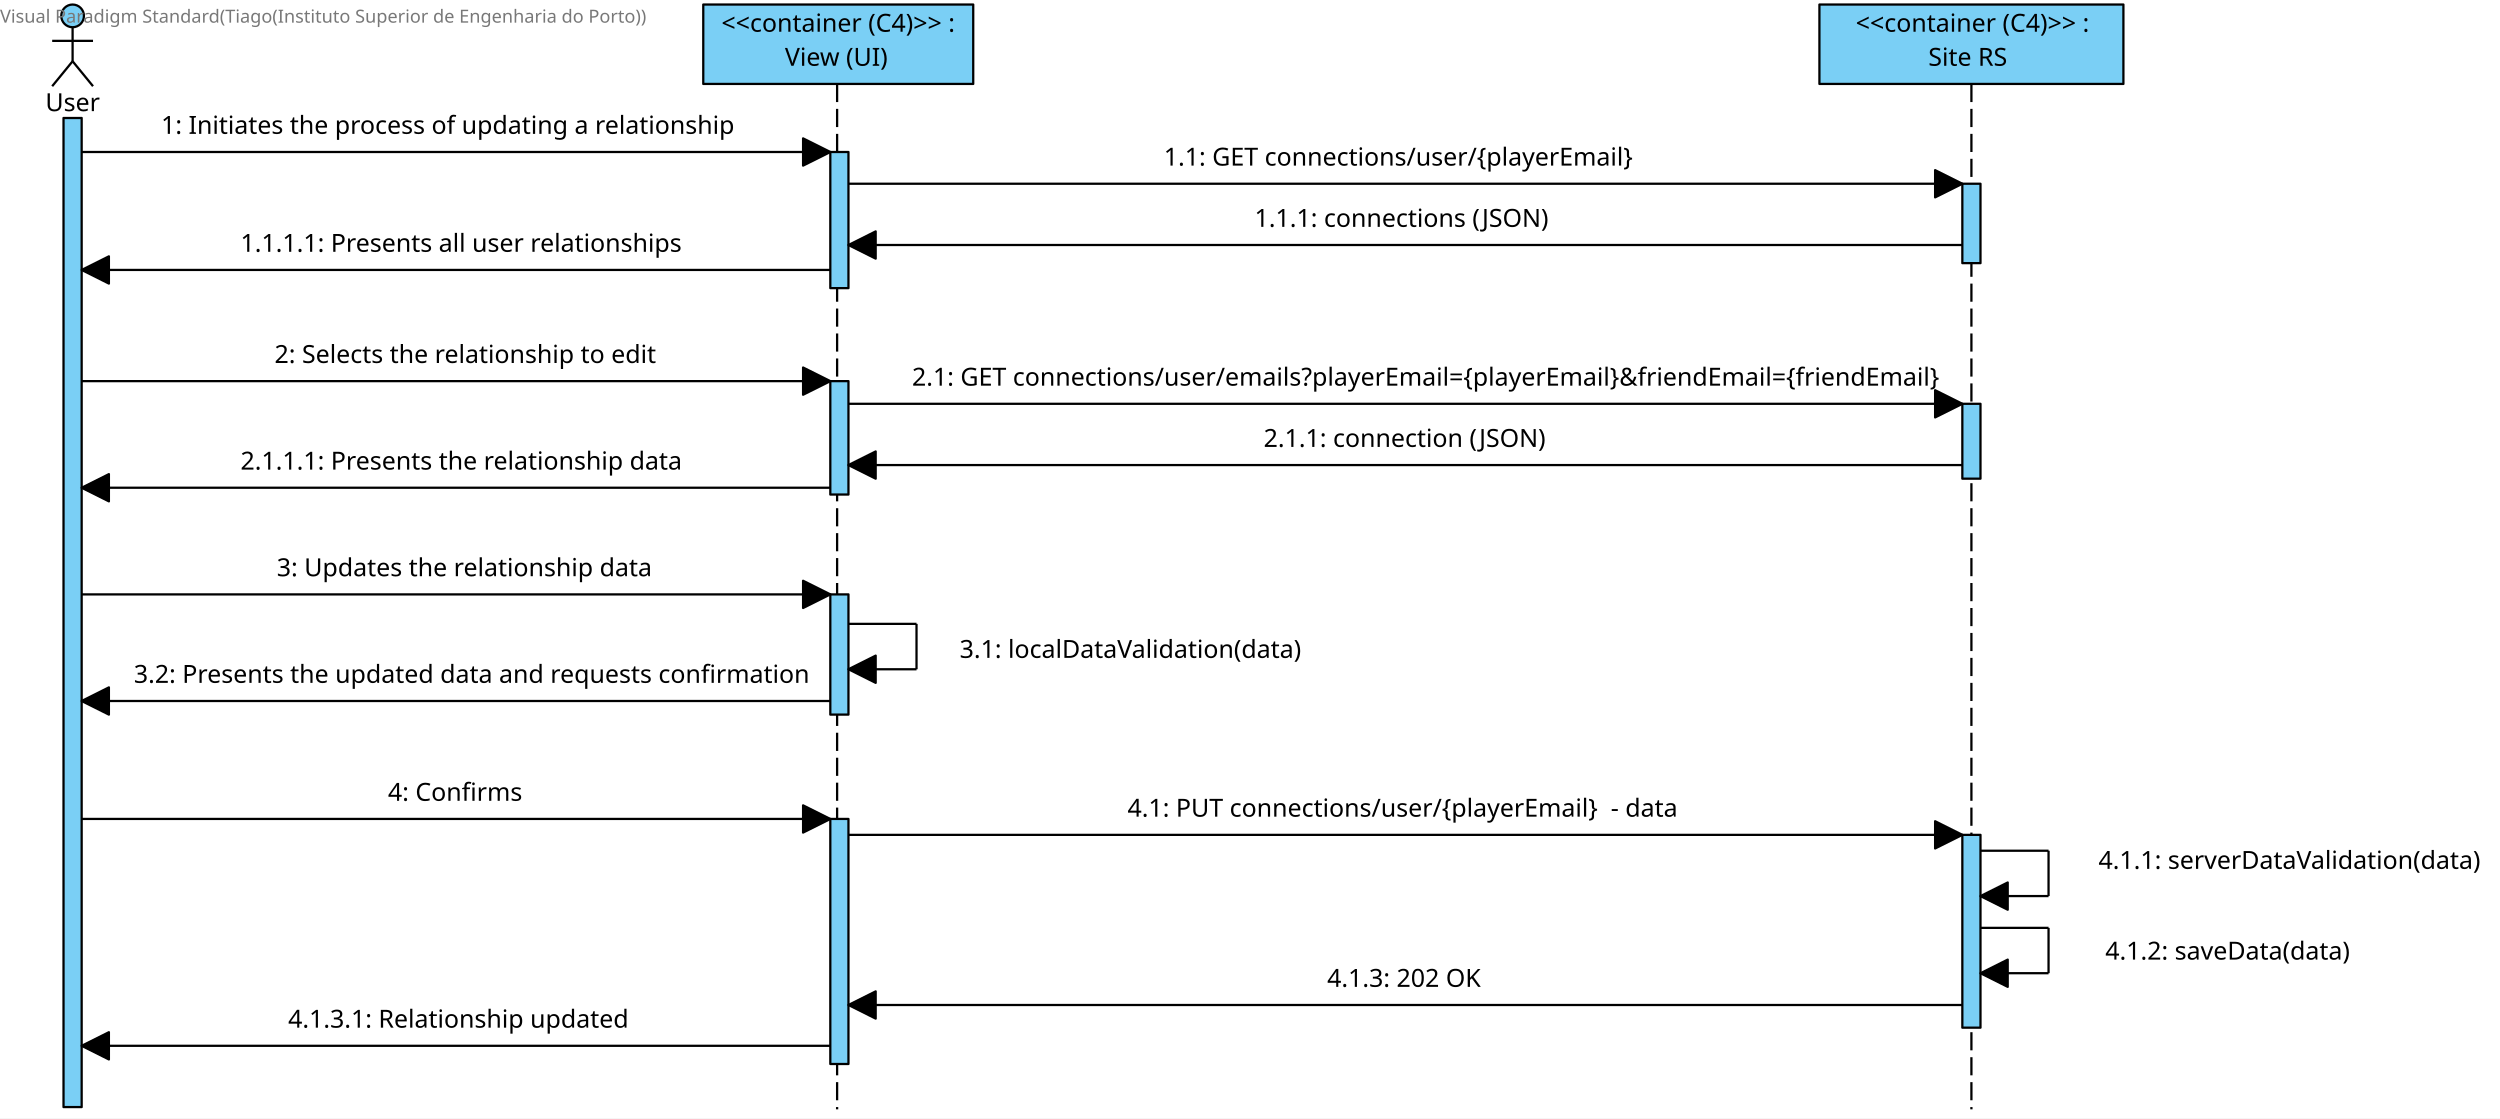
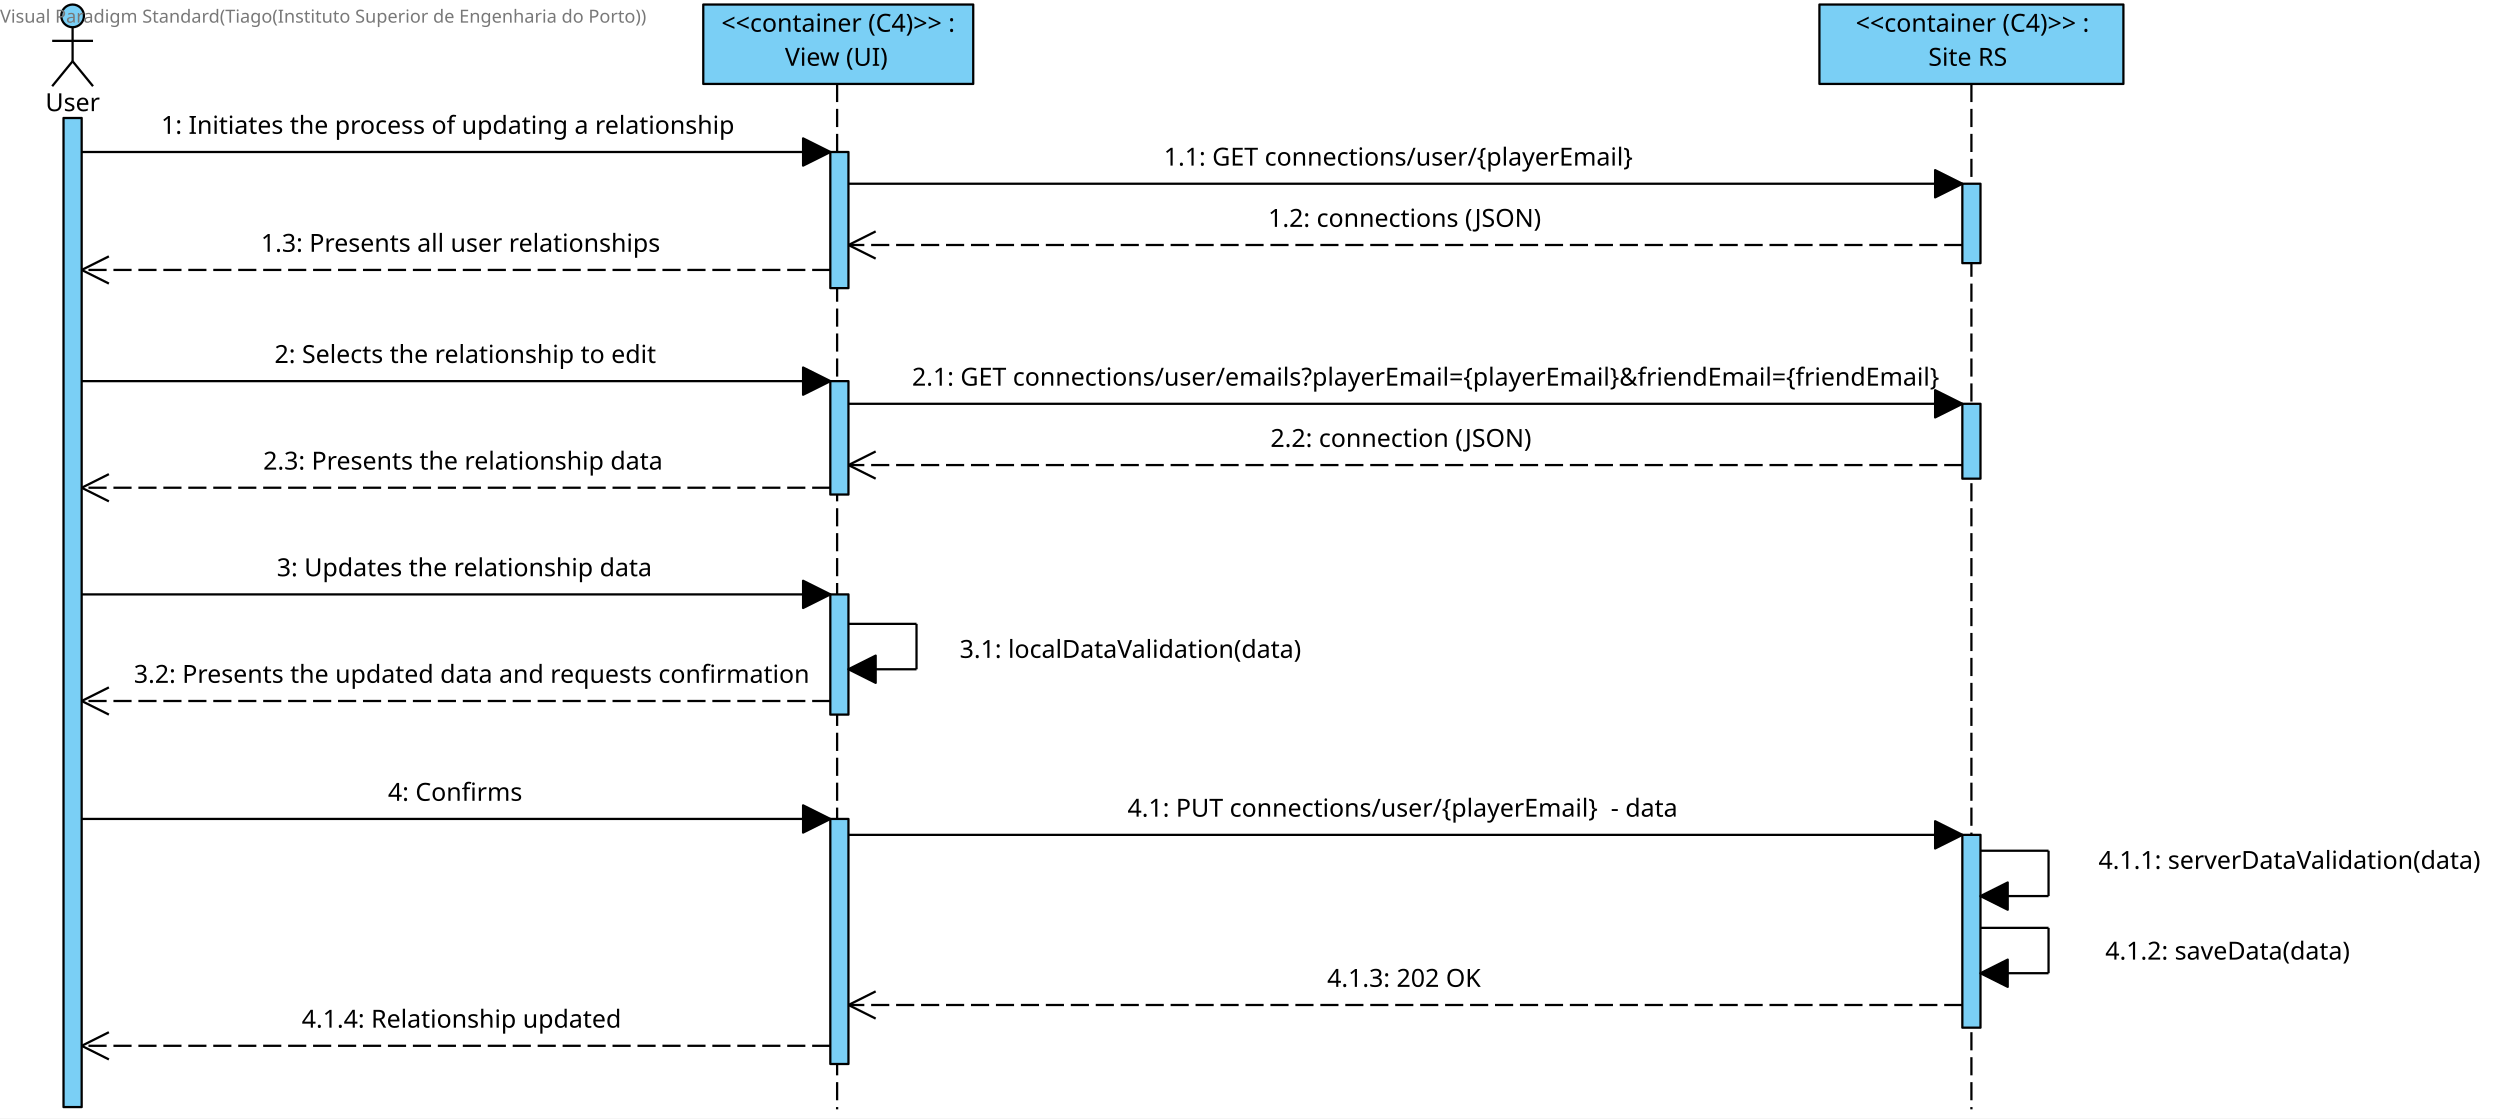
<svg xmlns="http://www.w3.org/2000/svg" fill-opacity="0" color-rendering="auto" color-interpolation="auto" text-rendering="auto" stroke="rgb(0,0,0)" stroke-linecap="square" width="1102" stroke-miterlimit="10" shape-rendering="auto" stroke-opacity="0" fill="rgb(0,0,0)" stroke-dasharray="none" font-weight="normal" stroke-width="1" height="493" font-family="'Dialog'" font-style="normal" stroke-linejoin="miter" font-size="12px" stroke-dashoffset="0" image-rendering="auto">
  <defs id="genericDefs" />
  <g>
    <defs id="defs1">
      <clipPath clipPathUnits="userSpaceOnUse" id="clipPath1">
        <path d="M-7 -7 L71 -7 L71 498 L-7 498 L-7 -7 Z" />
      </clipPath>
      <clipPath clipPathUnits="userSpaceOnUse" id="clipPath2">
        <path d="M-7 -7 L131 -7 L131 498 L-7 498 L-7 -7 Z" />
      </clipPath>
      <clipPath clipPathUnits="userSpaceOnUse" id="clipPath3">
        <path d="M-7 -7 L146 -7 L146 498 L-7 498 L-7 -7 Z" />
      </clipPath>
      <clipPath clipPathUnits="userSpaceOnUse" id="clipPath4">
        <path d="M-7 -7 L19 -7 L19 71 L-7 71 L-7 -7 Z" />
      </clipPath>
      <clipPath clipPathUnits="userSpaceOnUse" id="clipPath5">
        <path d="M-7 -7 L19 -7 L19 61 L-7 61 L-7 -7 Z" />
      </clipPath>
      <clipPath clipPathUnits="userSpaceOnUse" id="clipPath6">
        <path d="M-7 -7 L19 -7 L19 46 L-7 46 L-7 -7 Z" />
      </clipPath>
      <clipPath clipPathUnits="userSpaceOnUse" id="clipPath7">
        <path d="M-7 -7 L19 -7 L19 64 L-7 64 L-7 -7 Z" />
      </clipPath>
      <clipPath clipPathUnits="userSpaceOnUse" id="clipPath8">
        <path d="M-7 -7 L19 -7 L19 119 L-7 119 L-7 -7 Z" />
      </clipPath>
      <clipPath clipPathUnits="userSpaceOnUse" id="clipPath9">
        <path d="M-7 -7 L19 -7 L19 96 L-7 96 L-7 -7 Z" />
      </clipPath>
      <clipPath clipPathUnits="userSpaceOnUse" id="clipPath10">
        <path d="M-7 -7 L19 -7 L19 44 L-7 44 L-7 -7 Z" />
      </clipPath>
      <clipPath clipPathUnits="userSpaceOnUse" id="clipPath11">
        <path d="M-44 -15 L88 -15 L88 30 L-44 30 L-44 -15 Z" />
      </clipPath>
      <clipPath clipPathUnits="userSpaceOnUse" id="clipPath12">
        <path d="M-120 -30 L240 -30 L240 60 L-120 60 L-120 -30 Z" />
      </clipPath>
      <clipPath clipPathUnits="userSpaceOnUse" id="clipPath13">
        <path d="M-135 -30 L270 -30 L270 60 L-135 60 L-135 -30 Z" />
      </clipPath>
      <clipPath clipPathUnits="userSpaceOnUse" id="clipPath14">
        <path d="M0 0 L434 0 L434 104 L0 104 L0 0 Z" />
      </clipPath>
      <clipPath clipPathUnits="userSpaceOnUse" id="clipPath15">
-         <path d="M68 20 L68 35 L24 35 L24 20 ZM333 30 L333 45 L76 45 L76 30 ZM318 82 L318 97 L111 97 L111 82 ZM0 0 L0 104 L434 104 L434 15 L324 15 L324 0 Z" />
+         <path d="M68 20 L68 35 L24 35 L24 20 ZM333 30 L333 45 L76 45 L76 30 ZM309 82 L309 97 L120 97 L120 82 ZM0 0 L0 104 L434 104 L434 15 L324 15 L324 0 Z" />
      </clipPath>
      <clipPath clipPathUnits="userSpaceOnUse" id="clipPath16">
-         <path d="M318 30 L318 45 L111 45 L111 30 ZM304 79 L304 94 L125 94 L125 79 ZM0 0 L0 104 L407 104 L407 89 L434 89 L434 0 Z" />
+         <path d="M309 30 L309 45 L120 45 L120 30 ZM304 79 L304 94 L125 94 L125 79 ZM0 0 L0 104 L407 104 L407 89 L434 89 L434 0 Z" />
      </clipPath>
      <clipPath clipPathUnits="userSpaceOnUse" id="clipPath17">
-         <path d="M304 30 L304 45 L125 45 L125 30 ZM317 77 L317 92 L111 92 L111 77 ZM0 0 L0 104 L434 104 L434 55 L407 55 L407 40 L434 40 L434 0 Z" />
+         <path d="M304 30 L304 45 L125 45 L125 30 ZM307 77 L307 92 L120 92 L120 77 ZM0 0 L0 104 L434 104 L434 55 L407 55 L407 40 L434 40 L434 0 Z" />
      </clipPath>
      <clipPath clipPathUnits="userSpaceOnUse" id="clipPath18">
-         <path d="M317 30 L317 45 L111 45 L111 30 ZM303 77 L303 92 L127 92 L127 77 ZM0 0 L0 104 L434 104 L434 8 L407 8 L407 0 Z" />
+         <path d="M307 30 L307 45 L120 45 L120 30 ZM303 77 L303 92 L127 92 L127 77 ZM0 0 L0 104 L434 104 L434 8 L407 8 L407 0 Z" />
      </clipPath>
      <clipPath clipPathUnits="userSpaceOnUse" id="clipPath19">
        <path d="M303 30 L303 45 L127 45 L127 30 ZM365 77 L365 92 L64 92 L64 77 ZM0 0 L0 104 L434 104 L434 81 L428 81 L428 66 L434 66 L434 0 Z" />
      </clipPath>
      <clipPath clipPathUnits="userSpaceOnUse" id="clipPath20">
        <path d="M365 30 L365 45 L64 45 L64 30 ZM253 82 L253 97 L176 97 L176 82 ZM0 0 L0 104 L434 104 L434 34 L428 34 L428 19 L434 19 L434 0 Z" />
      </clipPath>
      <clipPath clipPathUnits="userSpaceOnUse" id="clipPath21">
        <path d="M253 30 L253 45 L176 45 L176 30 ZM0 0 L0 104 L434 104 L434 0 Z" />
      </clipPath>
      <clipPath clipPathUnits="userSpaceOnUse" id="clipPath22">
-         <path d="M296 30 L296 45 L132 45 L132 30 ZM0 0 L0 104 L434 104 L434 0 Z" />
+         <path d="M291 30 L291 45 L137 45 L137 30 ZM0 0 L0 104 L434 104 L434 0 Z" />
      </clipPath>
      <clipPath clipPathUnits="userSpaceOnUse" id="clipPath23">
        <path d="M0 0 L595 0 L595 104 L0 104 L0 0 Z" />
      </clipPath>
      <clipPath clipPathUnits="userSpaceOnUse" id="clipPath24">
-         <path d="M399 30 L399 45 L180 45 L180 30 ZM370 57 L370 72 L220 72 L220 57 ZM106 0 L106 1 L0 1 L0 104 L595 104 L595 1 L478 1 L478 0 Z" />
+         <path d="M399 30 L399 45 L180 45 L180 30 ZM365 57 L365 72 L225 72 L225 57 ZM106 0 L106 1 L0 1 L0 104 L595 104 L595 1 L478 1 L478 0 Z" />
      </clipPath>
      <clipPath clipPathUnits="userSpaceOnUse" id="clipPath25">
-         <path d="M399 3 L399 18 L180 18 L180 3 ZM370 30 L370 45 L220 45 L220 30 ZM0 0 L0 104 L69 104 L69 100 L521 100 L521 104 L595 104 L595 0 Z" />
+         <path d="M399 3 L399 18 L180 18 L180 3 ZM365 30 L365 45 L225 45 L225 30 ZM0 0 L0 104 L69 104 L69 100 L521 100 L521 104 L595 104 L595 0 Z" />
      </clipPath>
      <clipPath clipPathUnits="userSpaceOnUse" id="clipPath26">
        <path d="M0 0 L134 0 L134 124 L0 124 L0 0 Z" />
      </clipPath>
      <clipPath clipPathUnits="userSpaceOnUse" id="clipPath27">
        <path d="M0 0 L0 64 L27 64 L27 79 L0 79 L0 124 L134 124 L134 68 L90 68 L90 53 L134 53 L134 0 Z" />
      </clipPath>
      <clipPath clipPathUnits="userSpaceOnUse" id="clipPath28">
        <path d="M415 30 L415 45 L163 45 L163 30 ZM0 0 L0 104 L594 104 L594 93 L595 93 L595 68 L592 68 L592 53 L595 53 L595 0 Z" />
      </clipPath>
      <clipPath clipPathUnits="userSpaceOnUse" id="clipPath29">
        <path d="M0 0 L0 124 L134 124 L134 101 L95 101 L95 86 L134 86 L134 61 L93 61 L93 46 L134 46 L134 0 Z" />
      </clipPath>
      <clipPath clipPathUnits="userSpaceOnUse" id="clipPath30">
        <path d="M0 0 L0 124 L134 124 L134 67 L95 67 L95 52 L134 52 L134 27 L93 27 L93 12 L134 12 L134 0 Z" />
      </clipPath>
      <clipPath clipPathUnits="userSpaceOnUse" id="clipPath31">
        <path d="M339 30 L339 45 L251 45 L251 30 ZM0 0 L0 104 L595 104 L595 33 L594 33 L594 18 L595 18 L595 0 Z" />
      </clipPath>
      <clipPath clipPathUnits="userSpaceOnUse" id="clipPath32">
-         <path d="M521 30 L521 45 L69 45 L69 30 ZM367 57 L367 72 L223 72 L223 57 ZM0 0 L0 104 L595 104 L595 0 Z" />
+         <path d="M521 30 L521 45 L69 45 L69 30 ZM362 57 L362 72 L227 72 L227 57 ZM0 0 L0 104 L595 104 L595 0 Z" />
      </clipPath>
      <clipPath clipPathUnits="userSpaceOnUse" id="clipPath33">
-         <path d="M521 3 L521 18 L69 18 L69 3 ZM367 30 L367 45 L223 45 L223 30 ZM0 0 L0 104 L595 104 L595 0 Z" />
+         <path d="M521 3 L521 18 L69 18 L69 3 ZM362 30 L362 45 L227 45 L227 30 ZM0 0 L0 104 L595 104 L595 0 Z" />
      </clipPath>
      <clipPath clipPathUnits="userSpaceOnUse" id="clipPath34">
-         <path d="M-144 -15 L288 -15 L288 30 L-144 30 L-144 -15 Z" />
+         <path d="M-135 -15 L270 -15 L270 30 L-135 30 L-135 -15 Z" />
      </clipPath>
      <clipPath clipPathUnits="userSpaceOnUse" id="clipPath35">
        <path d="M-452 -15 L904 -15 L904 30 L-452 30 L-452 -15 Z" />
      </clipPath>
      <clipPath clipPathUnits="userSpaceOnUse" id="clipPath36">
        <path d="M-88 -15 L176 -15 L176 30 L-88 30 L-88 -15 Z" />
      </clipPath>
      <clipPath clipPathUnits="userSpaceOnUse" id="clipPath37">
        <path d="M-126 -15 L252 -15 L252 30 L-126 30 L-126 -15 Z" />
      </clipPath>
      <clipPath clipPathUnits="userSpaceOnUse" id="clipPath38">
        <path d="M-182 -15 L364 -15 L364 30 L-182 30 L-182 -15 Z" />
      </clipPath>
      <clipPath clipPathUnits="userSpaceOnUse" id="clipPath39">
        <path d="M-252 -15 L504 -15 L504 30 L-252 30 L-252 -15 Z" />
      </clipPath>
      <clipPath clipPathUnits="userSpaceOnUse" id="clipPath40">
        <path d="M-165 -15 L330 -15 L330 30 L-165 30 L-165 -15 Z" />
      </clipPath>
      <clipPath clipPathUnits="userSpaceOnUse" id="clipPath41">
-         <path d="M-150 -15 L300 -15 L300 30 L-150 30 L-150 -15 Z" />
+         <path d="M-140 -15 L280 -15 L280 30 L-140 30 L-140 -15 Z" />
      </clipPath>
      <clipPath clipPathUnits="userSpaceOnUse" id="clipPath42">
        <path d="M-219 -15 L438 -15 L438 30 L-219 30 L-219 -15 Z" />
      </clipPath>
      <clipPath clipPathUnits="userSpaceOnUse" id="clipPath43">
-         <path d="M-164 -15 L328 -15 L328 30 L-164 30 L-164 -15 Z" />
+         <path d="M-154 -15 L308 -15 L308 30 L-154 30 L-154 -15 Z" />
      </clipPath>
      <clipPath clipPathUnits="userSpaceOnUse" id="clipPath44">
        <path d="M-77 -15 L154 -15 L154 30 L-77 30 L-77 -15 Z" />
      </clipPath>
      <clipPath clipPathUnits="userSpaceOnUse" id="clipPath45">
        <path d="M-301 -15 L602 -15 L602 30 L-301 30 L-301 -15 Z" />
      </clipPath>
      <clipPath clipPathUnits="userSpaceOnUse" id="clipPath46">
        <path d="M-176 -15 L352 -15 L352 30 L-176 30 L-176 -15 Z" />
      </clipPath>
      <clipPath clipPathUnits="userSpaceOnUse" id="clipPath47">
-         <path d="M-206 -15 L412 -15 L412 30 L-206 30 L-206 -15 Z" />
+         <path d="M-187 -15 L374 -15 L374 30 L-187 30 L-187 -15 Z" />
      </clipPath>
      <clipPath clipPathUnits="userSpaceOnUse" id="clipPath48">
        <path d="M-179 -15 L358 -15 L358 30 L-179 30 L-179 -15 Z" />
      </clipPath>
      <clipPath clipPathUnits="userSpaceOnUse" id="clipPath49">
-         <path d="M-207 -15 L414 -15 L414 30 L-207 30 L-207 -15 Z" />
+         <path d="M-189 -15 L378 -15 L378 30 L-189 30 L-189 -15 Z" />
      </clipPath>
      <clipPath clipPathUnits="userSpaceOnUse" id="clipPath50">
        <path d="M-257 -15 L514 -15 L514 30 L-257 30 L-257 -15 Z" />
      </clipPath>
    </defs>
    <g fill="white" text-rendering="geometricPrecision" fill-opacity="1" stroke-opacity="1" stroke="white">
      <rect x="0" width="1102" height="493" y="0" stroke="none" />
    </g>
    <g font-size="11px" transform="translate(2,2)" fill-opacity="1" fill="rgb(122,207,245)" text-rendering="geometricPrecision" image-rendering="optimizeQuality" font-family="sans-serif" stroke="rgb(122,207,245)" stroke-opacity="1">
      <circle r="5" clip-path="url(#clipPath1)" cx="30" cy="5" stroke="none" />
      <rect x="26" width="8" height="436" y="50" clip-path="url(#clipPath1)" stroke="none" />
    </g>
    <g stroke-linecap="butt" font-size="11px" transform="translate(2,2)" fill-opacity="1" fill="black" text-rendering="geometricPrecision" image-rendering="optimizeQuality" font-family="sans-serif" stroke-linejoin="round" stroke="black" stroke-opacity="1" stroke-miterlimit="0">
      <circle fill="none" r="5" clip-path="url(#clipPath1)" cx="30" cy="5" />
      <rect fill="none" x="26" width="8" height="436" y="50" clip-path="url(#clipPath1)" />
      <line y2="25" fill="none" x1="30" clip-path="url(#clipPath1)" x2="30" y1="10" />
      <line y2="36" fill="none" x1="30" clip-path="url(#clipPath1)" x2="21" y1="25" />
      <line y2="36" fill="none" x1="30" clip-path="url(#clipPath1)" x2="39" y1="25" />
      <line y2="16" fill="none" x1="21" clip-path="url(#clipPath1)" x2="39" y1="16" />
    </g>
    <g font-size="11px" transform="translate(310,2)" fill-opacity="1" fill="rgb(122,207,245)" text-rendering="geometricPrecision" image-rendering="optimizeQuality" font-family="sans-serif" stroke="rgb(122,207,245)" stroke-opacity="1">
      <rect x="0" width="119" height="35" y="0" clip-path="url(#clipPath2)" stroke="none" />
    </g>
    <g stroke-linecap="butt" font-size="11px" transform="translate(310,2)" fill-opacity="1" fill="black" text-rendering="geometricPrecision" image-rendering="optimizeQuality" font-family="sans-serif" stroke-linejoin="round" stroke="black" stroke-opacity="1" stroke-miterlimit="0">
      <rect fill="none" x="0" width="119" height="35" y="0" clip-path="url(#clipPath2)" />
      <line clip-path="url(#clipPath2)" fill="none" x1="59" x2="59" y1="35" y2="487" stroke-linejoin="bevel" stroke-dasharray="8,3" />
    </g>
    <g font-size="11px" transform="translate(802,2)" fill-opacity="1" fill="rgb(122,207,245)" text-rendering="geometricPrecision" image-rendering="optimizeQuality" font-family="sans-serif" stroke="rgb(122,207,245)" stroke-opacity="1">
      <rect x="0" width="134" height="35" y="0" clip-path="url(#clipPath3)" stroke="none" />
    </g>
    <g stroke-linecap="butt" font-size="11px" transform="translate(802,2)" fill-opacity="1" fill="black" text-rendering="geometricPrecision" image-rendering="optimizeQuality" font-family="sans-serif" stroke-linejoin="round" stroke="black" stroke-opacity="1" stroke-miterlimit="0">
      <rect fill="none" x="0" width="134" height="35" y="0" clip-path="url(#clipPath3)" />
      <line clip-path="url(#clipPath3)" fill="none" x1="67" x2="67" y1="35" y2="487" stroke-linejoin="bevel" stroke-dasharray="8,3" />
    </g>
    <g font-size="11px" transform="translate(366,67)" fill-opacity="1" fill="rgb(122,207,245)" text-rendering="geometricPrecision" image-rendering="optimizeQuality" font-family="sans-serif" stroke="rgb(122,207,245)" stroke-opacity="1">
      <rect x="0" width="8" height="60" y="0" clip-path="url(#clipPath4)" stroke="none" />
    </g>
    <g stroke-linecap="butt" font-size="11px" transform="translate(366,67)" fill-opacity="1" fill="black" text-rendering="geometricPrecision" image-rendering="optimizeQuality" font-family="sans-serif" stroke-linejoin="round" stroke="black" stroke-opacity="1" stroke-miterlimit="0">
      <rect fill="none" x="0" width="8" height="60" y="0" clip-path="url(#clipPath4)" />
    </g>
    <g font-size="11px" transform="translate(366,168)" fill-opacity="1" fill="rgb(122,207,245)" text-rendering="geometricPrecision" image-rendering="optimizeQuality" font-family="sans-serif" stroke="rgb(122,207,245)" stroke-opacity="1">
      <rect x="0" width="8" height="50" y="0" clip-path="url(#clipPath5)" stroke="none" />
    </g>
    <g stroke-linecap="butt" font-size="11px" transform="translate(366,168)" fill-opacity="1" fill="black" text-rendering="geometricPrecision" image-rendering="optimizeQuality" font-family="sans-serif" stroke-linejoin="round" stroke="black" stroke-opacity="1" stroke-miterlimit="0">
      <rect fill="none" x="0" width="8" height="50" y="0" clip-path="url(#clipPath5)" />
    </g>
    <g font-size="11px" transform="translate(865,81)" fill-opacity="1" fill="rgb(122,207,245)" text-rendering="geometricPrecision" image-rendering="optimizeQuality" font-family="sans-serif" stroke="rgb(122,207,245)" stroke-opacity="1">
      <rect x="0" width="8" height="35" y="0" clip-path="url(#clipPath6)" stroke="none" />
    </g>
    <g stroke-linecap="butt" font-size="11px" transform="translate(865,81)" fill-opacity="1" fill="black" text-rendering="geometricPrecision" image-rendering="optimizeQuality" font-family="sans-serif" stroke-linejoin="round" stroke="black" stroke-opacity="1" stroke-miterlimit="0">
      <rect fill="none" x="0" width="8" height="35" y="0" clip-path="url(#clipPath6)" />
    </g>
    <g font-size="11px" transform="translate(366,262)" fill-opacity="1" fill="rgb(122,207,245)" text-rendering="geometricPrecision" image-rendering="optimizeQuality" font-family="sans-serif" stroke="rgb(122,207,245)" stroke-opacity="1">
      <rect x="0" width="8" height="53" y="0" clip-path="url(#clipPath7)" stroke="none" />
    </g>
    <g stroke-linecap="butt" font-size="11px" transform="translate(366,262)" fill-opacity="1" fill="black" text-rendering="geometricPrecision" image-rendering="optimizeQuality" font-family="sans-serif" stroke-linejoin="round" stroke="black" stroke-opacity="1" stroke-miterlimit="0">
      <rect fill="none" x="0" width="8" height="53" y="0" clip-path="url(#clipPath7)" />
    </g>
    <g font-size="11px" transform="translate(366,361)" fill-opacity="1" fill="rgb(122,207,245)" text-rendering="geometricPrecision" image-rendering="optimizeQuality" font-family="sans-serif" stroke="rgb(122,207,245)" stroke-opacity="1">
      <rect x="0" width="8" height="108" y="0" clip-path="url(#clipPath8)" stroke="none" />
    </g>
    <g stroke-linecap="butt" font-size="11px" transform="translate(366,361)" fill-opacity="1" fill="black" text-rendering="geometricPrecision" image-rendering="optimizeQuality" font-family="sans-serif" stroke-linejoin="round" stroke="black" stroke-opacity="1" stroke-miterlimit="0">
      <rect fill="none" x="0" width="8" height="108" y="0" clip-path="url(#clipPath8)" />
    </g>
    <g font-size="11px" transform="translate(865,368)" fill-opacity="1" fill="rgb(122,207,245)" text-rendering="geometricPrecision" image-rendering="optimizeQuality" font-family="sans-serif" stroke="rgb(122,207,245)" stroke-opacity="1">
      <rect x="0" width="8" height="85" y="0" clip-path="url(#clipPath9)" stroke="none" />
    </g>
    <g stroke-linecap="butt" font-size="11px" transform="translate(865,368)" fill-opacity="1" fill="black" text-rendering="geometricPrecision" image-rendering="optimizeQuality" font-family="sans-serif" stroke-linejoin="round" stroke="black" stroke-opacity="1" stroke-miterlimit="0">
      <rect fill="none" x="0" width="8" height="85" y="0" clip-path="url(#clipPath9)" />
    </g>
    <g font-size="11px" transform="translate(865,178)" fill-opacity="1" fill="rgb(122,207,245)" text-rendering="geometricPrecision" image-rendering="optimizeQuality" font-family="sans-serif" stroke="rgb(122,207,245)" stroke-opacity="1">
      <rect x="0" width="8" height="33" y="0" clip-path="url(#clipPath10)" stroke="none" />
    </g>
    <g stroke-linecap="butt" font-size="11px" transform="translate(865,178)" fill-opacity="1" fill="black" text-rendering="geometricPrecision" image-rendering="optimizeQuality" font-family="sans-serif" stroke-linejoin="round" stroke="black" stroke-opacity="1" stroke-miterlimit="0">
      <rect fill="none" x="0" width="8" height="33" y="0" clip-path="url(#clipPath10)" />
    </g>
    <g font-size="11px" transform="translate(10,37)" fill-opacity="1" fill="black" text-rendering="geometricPrecision" image-rendering="optimizeQuality" font-family="sans-serif" stroke="black" stroke-opacity="1">
      <text x="10" xml:space="preserve" y="12" clip-path="url(#clipPath11)" stroke="none">User</text>
    </g>
    <g font-size="11px" transform="translate(310,2)" fill-opacity="1" fill="black" text-rendering="geometricPrecision" image-rendering="optimizeQuality" font-family="sans-serif" stroke="black" stroke-opacity="1">
      <text x="8" xml:space="preserve" y="12" clip-path="url(#clipPath12)" stroke="none">&lt;&lt;container (C4)&gt;&gt; :</text>
      <text x="36" xml:space="preserve" y="27" clip-path="url(#clipPath12)" stroke="none">View (UI)</text>
    </g>
    <g font-size="11px" transform="translate(802,2)" fill-opacity="1" fill="black" text-rendering="geometricPrecision" image-rendering="optimizeQuality" font-family="sans-serif" stroke="black" stroke-opacity="1">
      <text x="16" xml:space="preserve" y="12" clip-path="url(#clipPath13)" stroke="none">&lt;&lt;container (C4)&gt;&gt; :</text>
      <text x="48" xml:space="preserve" y="27" clip-path="url(#clipPath13)" stroke="none">Site RS</text>
    </g>
    <g stroke-linecap="butt" font-size="11px" transform="translate(-14,17)" fill-opacity="1" fill="black" text-rendering="geometricPrecision" image-rendering="optimizeQuality" font-family="sans-serif" stroke-linejoin="round" stroke="black" stroke-opacity="1">
      <line y2="50" fill="none" x1="50" clip-path="url(#clipPath15)" x2="380" y1="50" />
      <polygon points=" 380 50 368 44 368 56" clip-path="url(#clipPath15)" stroke="none" />
      <polygon fill="none" points=" 380 50 368 44 368 56" clip-path="url(#clipPath15)" />
    </g>
-     <g stroke-linecap="butt" font-size="11px" transform="translate(-14,69)" fill-opacity="1" fill="black" text-rendering="geometricPrecision" image-rendering="optimizeQuality" font-family="sans-serif" stroke-linejoin="round" stroke="black" stroke-opacity="1">
+     <g fill-opacity="1" text-rendering="geometricPrecision" stroke="black" stroke-linecap="butt" transform="translate(-14,69)" stroke-miterlimit="0" stroke-opacity="1" fill="black" stroke-dasharray="8,3" font-family="sans-serif" stroke-linejoin="round" font-size="11px" image-rendering="optimizeQuality">
      <line y2="50" fill="none" x1="380" clip-path="url(#clipPath16)" x2="50" y1="50" />
-       <polygon points=" 50 50 62 56 62 44" clip-path="url(#clipPath16)" stroke="none" />
-       <polygon fill="none" points=" 50 50 62 56 62 44" clip-path="url(#clipPath16)" />
+       <line clip-path="url(#clipPath16)" fill="none" x1="50" x2="62" y1="50" y2="56" stroke-dasharray="none" stroke-miterlimit="10" />
+       <line clip-path="url(#clipPath16)" fill="none" x1="50" x2="62" y1="50" y2="44" stroke-dasharray="none" stroke-miterlimit="10" />
    </g>
    <g stroke-linecap="butt" font-size="11px" transform="translate(-14,118)" fill-opacity="1" fill="black" text-rendering="geometricPrecision" image-rendering="optimizeQuality" font-family="sans-serif" stroke-linejoin="round" stroke="black" stroke-opacity="1">
      <line y2="50" fill="none" x1="50" clip-path="url(#clipPath17)" x2="380" y1="50" />
      <polygon points=" 380 50 368 44 368 56" clip-path="url(#clipPath17)" stroke="none" />
      <polygon fill="none" points=" 380 50 368 44 368 56" clip-path="url(#clipPath17)" />
    </g>
-     <g stroke-linecap="butt" font-size="11px" transform="translate(-14,165)" fill-opacity="1" fill="black" text-rendering="geometricPrecision" image-rendering="optimizeQuality" font-family="sans-serif" stroke-linejoin="round" stroke="black" stroke-opacity="1">
+     <g fill-opacity="1" text-rendering="geometricPrecision" stroke="black" stroke-linecap="butt" transform="translate(-14,165)" stroke-miterlimit="0" stroke-opacity="1" fill="black" stroke-dasharray="8,3" font-family="sans-serif" stroke-linejoin="round" font-size="11px" image-rendering="optimizeQuality">
      <line y2="50" fill="none" x1="380" clip-path="url(#clipPath18)" x2="50" y1="50" />
-       <polygon points=" 50 50 62 56 62 44" clip-path="url(#clipPath18)" stroke="none" />
-       <polygon fill="none" points=" 50 50 62 56 62 44" clip-path="url(#clipPath18)" />
+       <line clip-path="url(#clipPath18)" fill="none" x1="50" x2="62" y1="50" y2="56" stroke-dasharray="none" stroke-miterlimit="10" />
+       <line clip-path="url(#clipPath18)" fill="none" x1="50" x2="62" y1="50" y2="44" stroke-dasharray="none" stroke-miterlimit="10" />
    </g>
    <g stroke-linecap="butt" font-size="11px" transform="translate(-14,212)" fill-opacity="1" fill="black" text-rendering="geometricPrecision" image-rendering="optimizeQuality" font-family="sans-serif" stroke-linejoin="round" stroke="black" stroke-opacity="1">
      <line y2="50" fill="none" x1="50" clip-path="url(#clipPath19)" x2="380" y1="50" />
      <polygon points=" 380 50 368 44 368 56" clip-path="url(#clipPath19)" stroke="none" />
      <polygon fill="none" points=" 380 50 368 44 368 56" clip-path="url(#clipPath19)" />
    </g>
-     <g stroke-linecap="butt" font-size="11px" transform="translate(-14,259)" fill-opacity="1" fill="black" text-rendering="geometricPrecision" image-rendering="optimizeQuality" font-family="sans-serif" stroke-linejoin="round" stroke="black" stroke-opacity="1">
+     <g fill-opacity="1" text-rendering="geometricPrecision" stroke="black" stroke-linecap="butt" transform="translate(-14,259)" stroke-miterlimit="0" stroke-opacity="1" fill="black" stroke-dasharray="8,3" font-family="sans-serif" stroke-linejoin="round" font-size="11px" image-rendering="optimizeQuality">
      <line y2="50" fill="none" x1="380" clip-path="url(#clipPath20)" x2="50" y1="50" />
-       <polygon points=" 50 50 62 56 62 44" clip-path="url(#clipPath20)" stroke="none" />
-       <polygon fill="none" points=" 50 50 62 56 62 44" clip-path="url(#clipPath20)" />
+       <line clip-path="url(#clipPath20)" fill="none" x1="50" x2="62" y1="50" y2="56" stroke-dasharray="none" stroke-miterlimit="10" />
+       <line clip-path="url(#clipPath20)" fill="none" x1="50" x2="62" y1="50" y2="44" stroke-dasharray="none" stroke-miterlimit="10" />
    </g>
    <g stroke-linecap="butt" font-size="11px" transform="translate(-14,311)" fill-opacity="1" fill="black" text-rendering="geometricPrecision" image-rendering="optimizeQuality" font-family="sans-serif" stroke-linejoin="round" stroke="black" stroke-opacity="1">
      <line y2="50" fill="none" x1="50" clip-path="url(#clipPath21)" x2="380" y1="50" />
      <polygon points=" 380 50 368 44 368 56" clip-path="url(#clipPath21)" stroke="none" />
      <polygon fill="none" points=" 380 50 368 44 368 56" clip-path="url(#clipPath21)" />
    </g>
-     <g stroke-linecap="butt" font-size="11px" transform="translate(-14,411)" fill-opacity="1" fill="black" text-rendering="geometricPrecision" image-rendering="optimizeQuality" font-family="sans-serif" stroke-linejoin="round" stroke="black" stroke-opacity="1">
+     <g fill-opacity="1" text-rendering="geometricPrecision" stroke="black" stroke-linecap="butt" transform="translate(-14,411)" stroke-miterlimit="0" stroke-opacity="1" fill="black" stroke-dasharray="8,3" font-family="sans-serif" stroke-linejoin="round" font-size="11px" image-rendering="optimizeQuality">
      <line y2="50" fill="none" x1="380" clip-path="url(#clipPath22)" x2="50" y1="50" />
-       <polygon points=" 50 50 62 56 62 44" clip-path="url(#clipPath22)" stroke="none" />
-       <polygon fill="none" points=" 50 50 62 56 62 44" clip-path="url(#clipPath22)" />
+       <line clip-path="url(#clipPath22)" fill="none" x1="50" x2="62" y1="50" y2="56" stroke-dasharray="none" stroke-miterlimit="10" />
+       <line clip-path="url(#clipPath22)" fill="none" x1="50" x2="62" y1="50" y2="44" stroke-dasharray="none" stroke-miterlimit="10" />
    </g>
    <g stroke-linecap="butt" font-size="11px" transform="translate(324,31)" fill-opacity="1" fill="black" text-rendering="geometricPrecision" image-rendering="optimizeQuality" font-family="sans-serif" stroke-linejoin="round" stroke="black" stroke-opacity="1">
      <line y2="50" fill="none" x1="50" clip-path="url(#clipPath24)" x2="541" y1="50" />
      <polygon points=" 541 50 529 44 529 56" clip-path="url(#clipPath24)" stroke="none" />
      <polygon fill="none" points=" 541 50 529 44 529 56" clip-path="url(#clipPath24)" />
    </g>
-     <g stroke-linecap="butt" font-size="11px" transform="translate(324,58)" fill-opacity="1" fill="black" text-rendering="geometricPrecision" image-rendering="optimizeQuality" font-family="sans-serif" stroke-linejoin="round" stroke="black" stroke-opacity="1">
+     <g fill-opacity="1" text-rendering="geometricPrecision" stroke="black" stroke-linecap="butt" transform="translate(324,58)" stroke-miterlimit="0" stroke-opacity="1" fill="black" stroke-dasharray="8,3" font-family="sans-serif" stroke-linejoin="round" font-size="11px" image-rendering="optimizeQuality">
      <line y2="50" fill="none" x1="541" clip-path="url(#clipPath25)" x2="50" y1="50" />
-       <polygon points=" 50 50 62 56 62 44" clip-path="url(#clipPath25)" stroke="none" />
-       <polygon fill="none" points=" 50 50 62 56 62 44" clip-path="url(#clipPath25)" />
+       <line clip-path="url(#clipPath25)" fill="none" x1="50" x2="62" y1="50" y2="56" stroke-dasharray="none" stroke-miterlimit="10" />
+       <line clip-path="url(#clipPath25)" fill="none" x1="50" x2="62" y1="50" y2="44" stroke-dasharray="none" stroke-miterlimit="10" />
    </g>
    <g stroke-linecap="butt" font-size="11px" transform="translate(324,225)" fill-opacity="1" fill="black" text-rendering="geometricPrecision" image-rendering="optimizeQuality" font-family="sans-serif" stroke-linejoin="round" stroke="black" stroke-opacity="1">
      <line y2="50" fill="none" x1="50" clip-path="url(#clipPath27)" x2="80" y1="50" />
      <line y2="70" fill="none" x1="80" clip-path="url(#clipPath27)" x2="80" y1="50" />
      <line y2="70" fill="none" x1="80" clip-path="url(#clipPath27)" x2="50" y1="70" />
      <polygon points=" 50 70 62 76 62 64" clip-path="url(#clipPath27)" stroke="none" />
      <polygon fill="none" points=" 50 70 62 76 62 64" clip-path="url(#clipPath27)" />
    </g>
    <g stroke-linecap="butt" font-size="11px" transform="translate(324,318)" fill-opacity="1" fill="black" text-rendering="geometricPrecision" image-rendering="optimizeQuality" font-family="sans-serif" stroke-linejoin="round" stroke="black" stroke-opacity="1">
      <line y2="50" fill="none" x1="50" clip-path="url(#clipPath28)" x2="541" y1="50" />
      <polygon points=" 541 50 529 44 529 56" clip-path="url(#clipPath28)" stroke="none" />
      <polygon fill="none" points=" 541 50 529 44 529 56" clip-path="url(#clipPath28)" />
    </g>
    <g stroke-linecap="butt" font-size="11px" transform="translate(823,325)" fill-opacity="1" fill="black" text-rendering="geometricPrecision" image-rendering="optimizeQuality" font-family="sans-serif" stroke-linejoin="round" stroke="black" stroke-opacity="1">
      <line y2="50" fill="none" x1="50" clip-path="url(#clipPath29)" x2="80" y1="50" />
      <line y2="70" fill="none" x1="80" clip-path="url(#clipPath29)" x2="80" y1="50" />
      <line y2="70" fill="none" x1="80" clip-path="url(#clipPath29)" x2="50" y1="70" />
      <polygon points=" 50 70 62 76 62 64" clip-path="url(#clipPath29)" stroke="none" />
      <polygon fill="none" points=" 50 70 62 76 62 64" clip-path="url(#clipPath29)" />
    </g>
    <g stroke-linecap="butt" font-size="11px" transform="translate(823,359)" fill-opacity="1" fill="black" text-rendering="geometricPrecision" image-rendering="optimizeQuality" font-family="sans-serif" stroke-linejoin="round" stroke="black" stroke-opacity="1">
      <line y2="50" fill="none" x1="50" clip-path="url(#clipPath30)" x2="80" y1="50" />
      <line y2="70" fill="none" x1="80" clip-path="url(#clipPath30)" x2="80" y1="50" />
      <line y2="70" fill="none" x1="80" clip-path="url(#clipPath30)" x2="50" y1="70" />
      <polygon points=" 50 70 62 76 62 64" clip-path="url(#clipPath30)" stroke="none" />
      <polygon fill="none" points=" 50 70 62 76 62 64" clip-path="url(#clipPath30)" />
    </g>
-     <g stroke-linecap="butt" font-size="11px" transform="translate(324,393)" fill-opacity="1" fill="black" text-rendering="geometricPrecision" image-rendering="optimizeQuality" font-family="sans-serif" stroke-linejoin="round" stroke="black" stroke-opacity="1">
+     <g fill-opacity="1" text-rendering="geometricPrecision" stroke="black" stroke-linecap="butt" transform="translate(324,393)" stroke-miterlimit="0" stroke-opacity="1" fill="black" stroke-dasharray="8,3" font-family="sans-serif" stroke-linejoin="round" font-size="11px" image-rendering="optimizeQuality">
      <line y2="50" fill="none" x1="541" clip-path="url(#clipPath31)" x2="50" y1="50" />
-       <polygon points=" 50 50 62 56 62 44" clip-path="url(#clipPath31)" stroke="none" />
-       <polygon fill="none" points=" 50 50 62 56 62 44" clip-path="url(#clipPath31)" />
+       <line clip-path="url(#clipPath31)" fill="none" x1="50" x2="62" y1="50" y2="56" stroke-dasharray="none" stroke-miterlimit="10" />
+       <line clip-path="url(#clipPath31)" fill="none" x1="50" x2="62" y1="50" y2="44" stroke-dasharray="none" stroke-miterlimit="10" />
    </g>
    <g stroke-linecap="butt" font-size="11px" transform="translate(324,128)" fill-opacity="1" fill="black" text-rendering="geometricPrecision" image-rendering="optimizeQuality" font-family="sans-serif" stroke-linejoin="round" stroke="black" stroke-opacity="1">
      <line y2="50" fill="none" x1="50" clip-path="url(#clipPath32)" x2="541" y1="50" />
      <polygon points=" 541 50 529 44 529 56" clip-path="url(#clipPath32)" stroke="none" />
      <polygon fill="none" points=" 541 50 529 44 529 56" clip-path="url(#clipPath32)" />
    </g>
-     <g stroke-linecap="butt" font-size="11px" transform="translate(324,155)" fill-opacity="1" fill="black" text-rendering="geometricPrecision" image-rendering="optimizeQuality" font-family="sans-serif" stroke-linejoin="round" stroke="black" stroke-opacity="1">
+     <g fill-opacity="1" text-rendering="geometricPrecision" stroke="black" stroke-linecap="butt" transform="translate(324,155)" stroke-miterlimit="0" stroke-opacity="1" fill="black" stroke-dasharray="8,3" font-family="sans-serif" stroke-linejoin="round" font-size="11px" image-rendering="optimizeQuality">
      <line y2="50" fill="none" x1="541" clip-path="url(#clipPath33)" x2="50" y1="50" />
-       <polygon points=" 50 50 62 56 62 44" clip-path="url(#clipPath33)" stroke="none" />
-       <polygon fill="none" points=" 50 50 62 56 62 44" clip-path="url(#clipPath33)" />
-     </g>
-     <g font-size="11px" transform="translate(547,185)" fill-opacity="1" fill="white" text-rendering="geometricPrecision" image-rendering="optimizeQuality" font-family="sans-serif" stroke="white" stroke-opacity="1">
-       <rect x="0" width="144" height="15" y="0" clip-path="url(#clipPath34)" stroke="none" />
-       <text fill="black" x="10" xml:space="preserve" y="12" clip-path="url(#clipPath34)" stroke="none">2.1.1: connection (JSON)</text>
+       <line clip-path="url(#clipPath33)" fill="none" x1="50" x2="62" y1="50" y2="56" stroke-dasharray="none" stroke-miterlimit="10" />
+       <line clip-path="url(#clipPath33)" fill="none" x1="50" x2="62" y1="50" y2="44" stroke-dasharray="none" stroke-miterlimit="10" />
+     </g>
+     <g font-size="11px" transform="translate(551,185)" fill-opacity="1" fill="white" text-rendering="geometricPrecision" image-rendering="optimizeQuality" font-family="sans-serif" stroke="white" stroke-opacity="1">
+       <rect x="0" width="135" height="15" y="0" clip-path="url(#clipPath34)" stroke="none" />
+       <text fill="black" x="9" xml:space="preserve" y="12" clip-path="url(#clipPath34)" stroke="none">2.2: connection (JSON)</text>
    </g>
    <g font-size="11px" transform="translate(393,158)" fill-opacity="1" fill="white" text-rendering="geometricPrecision" image-rendering="optimizeQuality" font-family="sans-serif" stroke="white" stroke-opacity="1">
      <rect x="0" width="452" height="15" y="0" clip-path="url(#clipPath35)" stroke="none" />
      <text fill="black" x="9" xml:space="preserve" y="12" clip-path="url(#clipPath35)" stroke="none">2.1: GET connections/user/emails?playerEmail={playerEmail}&amp;friendEmail={friendEmail}</text>
    </g>
    <g font-size="11px" transform="translate(575,423)" fill-opacity="1" fill="white" text-rendering="geometricPrecision" image-rendering="optimizeQuality" font-family="sans-serif" stroke="white" stroke-opacity="1">
      <rect x="0" width="88" height="15" y="0" clip-path="url(#clipPath36)" stroke="none" />
      <text fill="black" x="10" xml:space="preserve" y="12" clip-path="url(#clipPath36)" stroke="none">4.1.3: 202 OK</text>
    </g>
    <g font-size="11px" transform="translate(918,411)" fill-opacity="1" fill="white" text-rendering="geometricPrecision" image-rendering="optimizeQuality" font-family="sans-serif" stroke="white" stroke-opacity="1">
      <rect x="0" width="126" height="15" y="0" clip-path="url(#clipPath37)" stroke="none" />
      <text fill="black" x="10" xml:space="preserve" y="12" clip-path="url(#clipPath37)" stroke="none">4.1.2: saveData(data)</text>
    </g>
    <g font-size="11px" transform="translate(916,371)" fill-opacity="1" fill="white" text-rendering="geometricPrecision" image-rendering="optimizeQuality" font-family="sans-serif" stroke="white" stroke-opacity="1">
      <rect x="0" width="182" height="15" y="0" clip-path="url(#clipPath38)" stroke="none" />
      <text fill="black" x="9" xml:space="preserve" y="12" clip-path="url(#clipPath38)" stroke="none">4.1.1: serverDataValidation(data)</text>
    </g>
    <g font-size="11px" transform="translate(487,348)" fill-opacity="1" fill="white" text-rendering="geometricPrecision" image-rendering="optimizeQuality" font-family="sans-serif" stroke="white" stroke-opacity="1">
      <rect x="0" width="252" height="15" y="0" clip-path="url(#clipPath39)" stroke="none" />
      <text fill="black" x="10" xml:space="preserve" y="12" clip-path="url(#clipPath39)" stroke="none">4.1: PUT connections/user/{playerEmail}  - data</text>
    </g>
    <g font-size="11px" transform="translate(414,278)" fill-opacity="1" fill="white" text-rendering="geometricPrecision" image-rendering="optimizeQuality" font-family="sans-serif" stroke="white" stroke-opacity="1">
      <rect x="0" width="165" height="15" y="0" clip-path="url(#clipPath40)" stroke="none" />
      <text fill="black" x="9" xml:space="preserve" y="12" clip-path="url(#clipPath40)" stroke="none">3.1: localDataValidation(data)</text>
    </g>
-     <g font-size="11px" transform="translate(544,88)" fill-opacity="1" fill="white" text-rendering="geometricPrecision" image-rendering="optimizeQuality" font-family="sans-serif" stroke="white" stroke-opacity="1">
-       <rect x="0" width="150" height="15" y="0" clip-path="url(#clipPath41)" stroke="none" />
-       <text fill="black" x="9" xml:space="preserve" y="12" clip-path="url(#clipPath41)" stroke="none">1.1.1: connections (JSON)</text>
+     <g font-size="11px" transform="translate(549,88)" fill-opacity="1" fill="white" text-rendering="geometricPrecision" image-rendering="optimizeQuality" font-family="sans-serif" stroke="white" stroke-opacity="1">
+       <rect x="0" width="140" height="15" y="0" clip-path="url(#clipPath41)" stroke="none" />
+       <text fill="black" x="10" xml:space="preserve" y="12" clip-path="url(#clipPath41)" stroke="none">1.2: connections (JSON)</text>
    </g>
    <g font-size="11px" transform="translate(504,61)" fill-opacity="1" fill="white" text-rendering="geometricPrecision" image-rendering="optimizeQuality" font-family="sans-serif" stroke="white" stroke-opacity="1">
      <rect x="0" width="219" height="15" y="0" clip-path="url(#clipPath42)" stroke="none" />
      <text fill="black" x="9" xml:space="preserve" y="12" clip-path="url(#clipPath42)" stroke="none">1.1: GET connections/user/{playerEmail}</text>
    </g>
-     <g font-size="11px" transform="translate(118,441)" fill-opacity="1" fill="white" text-rendering="geometricPrecision" image-rendering="optimizeQuality" font-family="sans-serif" stroke="white" stroke-opacity="1">
-       <rect x="0" width="164" height="15" y="0" clip-path="url(#clipPath43)" stroke="none" />
-       <text fill="black" x="9" xml:space="preserve" y="12" clip-path="url(#clipPath43)" stroke="none">4.1.3.1: Relationship updated</text>
+     <g font-size="11px" transform="translate(123,441)" fill-opacity="1" fill="white" text-rendering="geometricPrecision" image-rendering="optimizeQuality" font-family="sans-serif" stroke="white" stroke-opacity="1">
+       <rect x="0" width="154" height="15" y="0" clip-path="url(#clipPath43)" stroke="none" />
+       <text fill="black" x="10" xml:space="preserve" y="12" clip-path="url(#clipPath43)" stroke="none">4.1.4: Relationship updated</text>
    </g>
    <g font-size="11px" transform="translate(162,341)" fill-opacity="1" fill="white" text-rendering="geometricPrecision" image-rendering="optimizeQuality" font-family="sans-serif" stroke="white" stroke-opacity="1">
      <rect x="0" width="77" height="15" y="0" clip-path="url(#clipPath44)" stroke="none" />
      <text fill="black" x="9" xml:space="preserve" y="12" clip-path="url(#clipPath44)" stroke="none">4: Confirms</text>
    </g>
    <g font-size="11px" transform="translate(50,289)" fill-opacity="1" fill="white" text-rendering="geometricPrecision" image-rendering="optimizeQuality" font-family="sans-serif" stroke="white" stroke-opacity="1">
      <rect x="0" width="301" height="15" y="0" clip-path="url(#clipPath45)" stroke="none" />
      <text fill="black" x="9" xml:space="preserve" y="12" clip-path="url(#clipPath45)" stroke="none">3.2: Presents the updated data and requests confirmation</text>
    </g>
    <g font-size="11px" transform="translate(113,242)" fill-opacity="1" fill="white" text-rendering="geometricPrecision" image-rendering="optimizeQuality" font-family="sans-serif" stroke="white" stroke-opacity="1">
      <rect x="0" width="176" height="15" y="0" clip-path="url(#clipPath46)" stroke="none" />
      <text fill="black" x="9" xml:space="preserve" y="12" clip-path="url(#clipPath46)" stroke="none">3: Updates the relationship data</text>
    </g>
-     <g font-size="11px" transform="translate(97,195)" fill-opacity="1" fill="white" text-rendering="geometricPrecision" image-rendering="optimizeQuality" font-family="sans-serif" stroke="white" stroke-opacity="1">
-       <rect x="0" width="206" height="15" y="0" clip-path="url(#clipPath47)" stroke="none" />
-       <text fill="black" x="9" xml:space="preserve" y="12" clip-path="url(#clipPath47)" stroke="none">2.1.1.1: Presents the relationship data</text>
+     <g font-size="11px" transform="translate(106,195)" fill-opacity="1" fill="white" text-rendering="geometricPrecision" image-rendering="optimizeQuality" font-family="sans-serif" stroke="white" stroke-opacity="1">
+       <rect x="0" width="187" height="15" y="0" clip-path="url(#clipPath47)" stroke="none" />
+       <text fill="black" x="10" xml:space="preserve" y="12" clip-path="url(#clipPath47)" stroke="none">2.3: Presents the relationship data</text>
    </g>
    <g font-size="11px" transform="translate(111,148)" fill-opacity="1" fill="white" text-rendering="geometricPrecision" image-rendering="optimizeQuality" font-family="sans-serif" stroke="white" stroke-opacity="1">
      <rect x="0" width="179" height="15" y="0" clip-path="url(#clipPath48)" stroke="none" />
      <text fill="black" x="10" xml:space="preserve" y="12" clip-path="url(#clipPath48)" stroke="none">2: Selects the relationship to edit</text>
    </g>
-     <g font-size="11px" transform="translate(97,99)" fill-opacity="1" fill="white" text-rendering="geometricPrecision" image-rendering="optimizeQuality" font-family="sans-serif" stroke="white" stroke-opacity="1">
-       <rect x="0" width="207" height="15" y="0" clip-path="url(#clipPath49)" stroke="none" />
-       <text fill="black" x="9" xml:space="preserve" y="12" clip-path="url(#clipPath49)" stroke="none">1.1.1.1: Presents all user relationships</text>
+     <g font-size="11px" transform="translate(106,99)" fill-opacity="1" fill="white" text-rendering="geometricPrecision" image-rendering="optimizeQuality" font-family="sans-serif" stroke="white" stroke-opacity="1">
+       <rect x="0" width="189" height="15" y="0" clip-path="url(#clipPath49)" stroke="none" />
+       <text fill="black" x="9" xml:space="preserve" y="12" clip-path="url(#clipPath49)" stroke="none">1.3: Presents all user relationships</text>
    </g>
    <g font-size="11px" transform="translate(62,47)" fill-opacity="1" fill="white" text-rendering="geometricPrecision" image-rendering="optimizeQuality" font-family="sans-serif" stroke="white" stroke-opacity="1">
      <rect x="0" width="257" height="15" y="0" clip-path="url(#clipPath50)" stroke="none" />
      <text fill="black" x="9" xml:space="preserve" y="12" clip-path="url(#clipPath50)" stroke="none">1: Initiates the process of updating a relationship</text>
    </g>
    <g font-size="8px" fill-opacity="1" fill="rgb(120,120,120)" text-rendering="geometricPrecision" image-rendering="optimizeQuality" stroke="rgb(120,120,120)" stroke-opacity="1">
      <text x="0" xml:space="preserve" y="10" stroke="none">Visual Paradigm Standard(Tiago(Instituto Superior de Engenharia do Porto))</text>
    </g>
  </g>
</svg>
